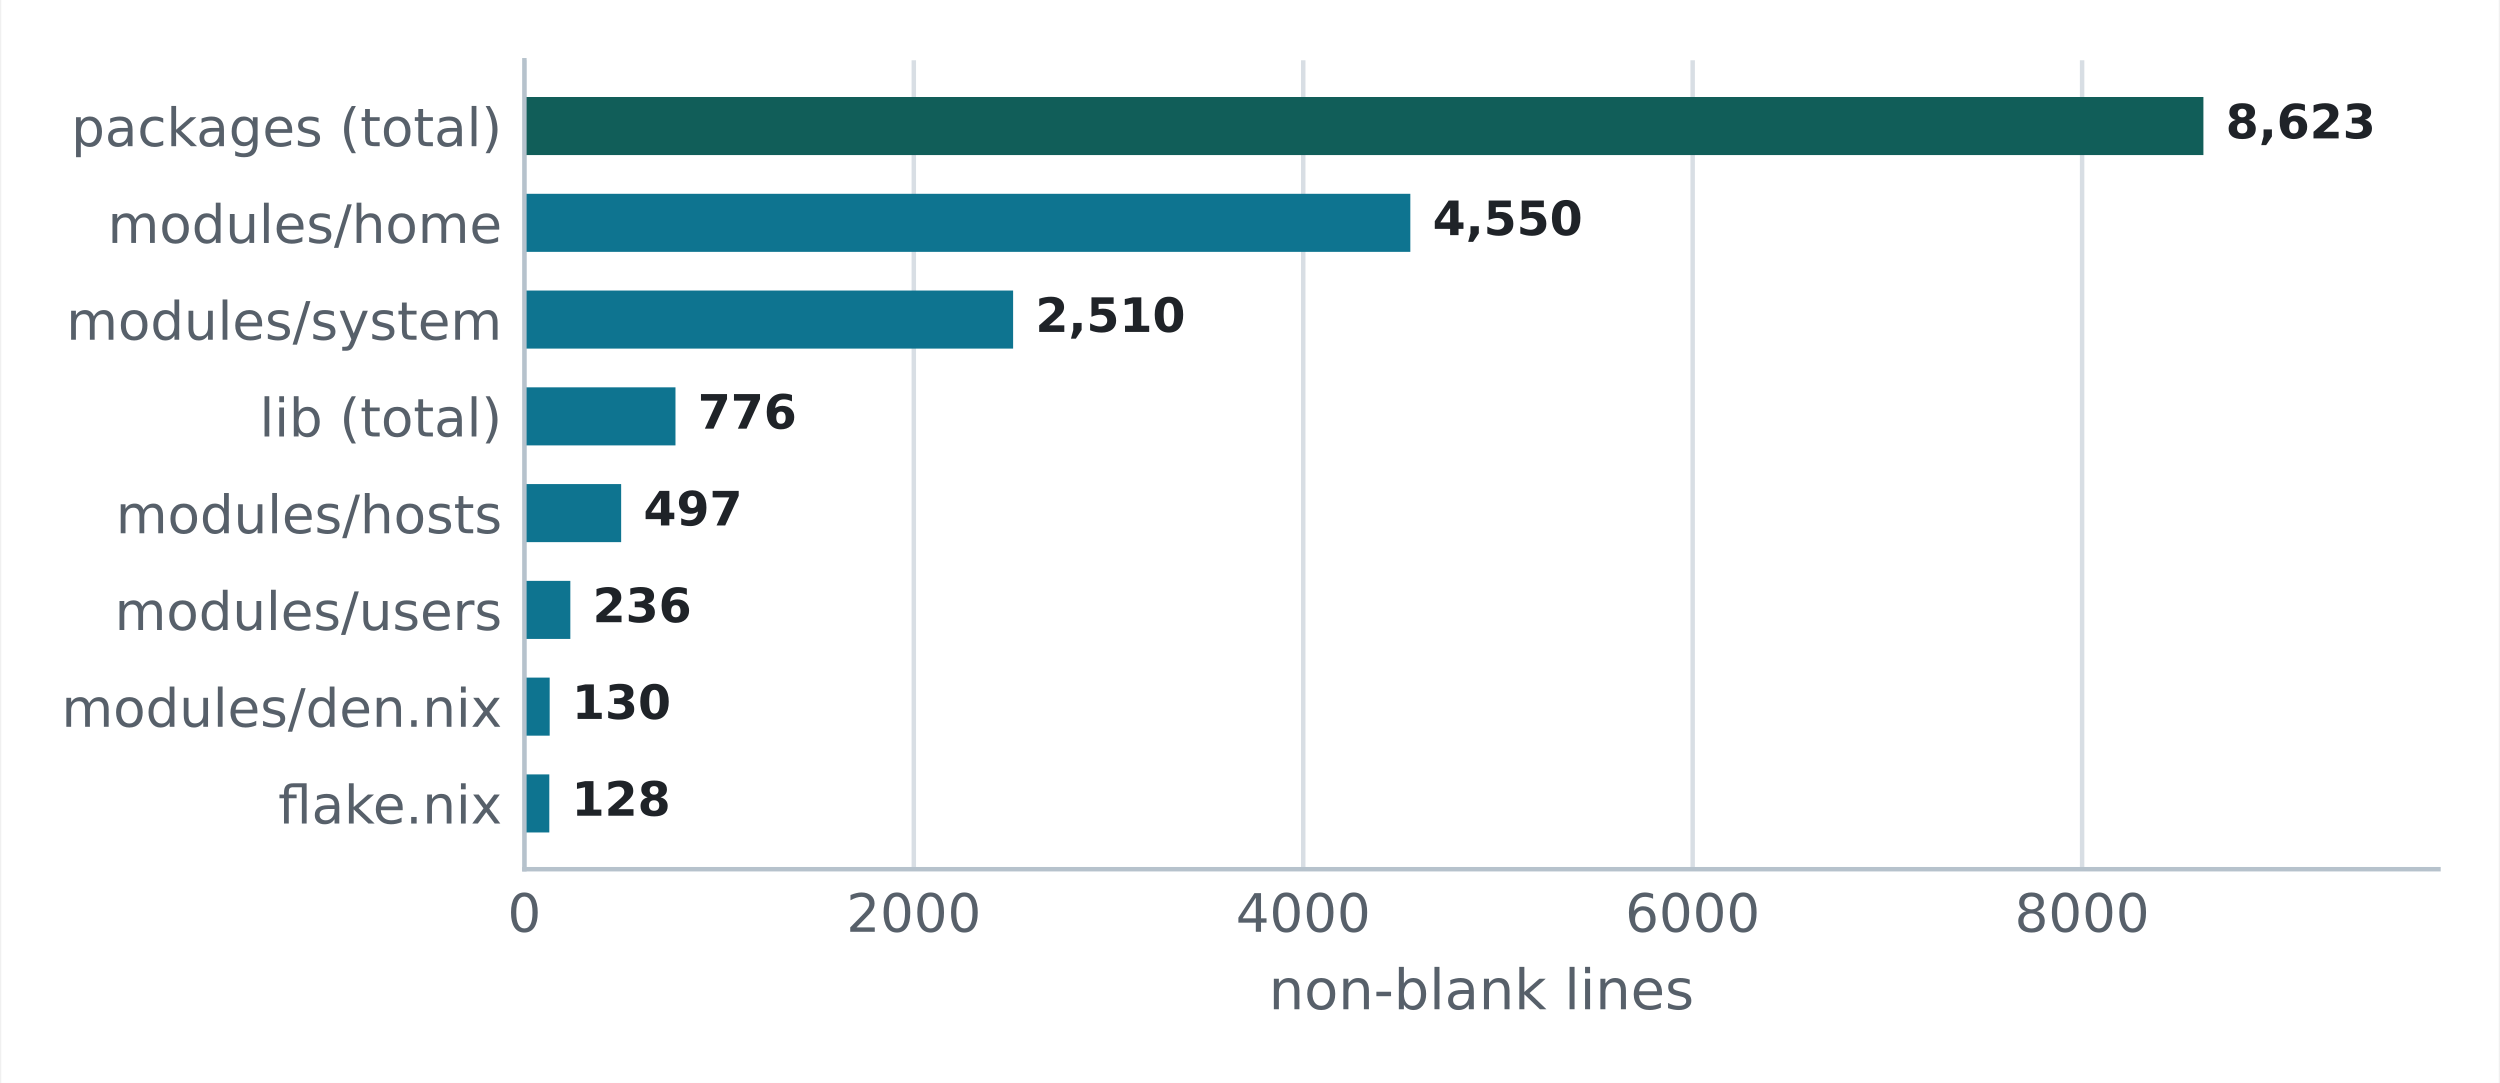
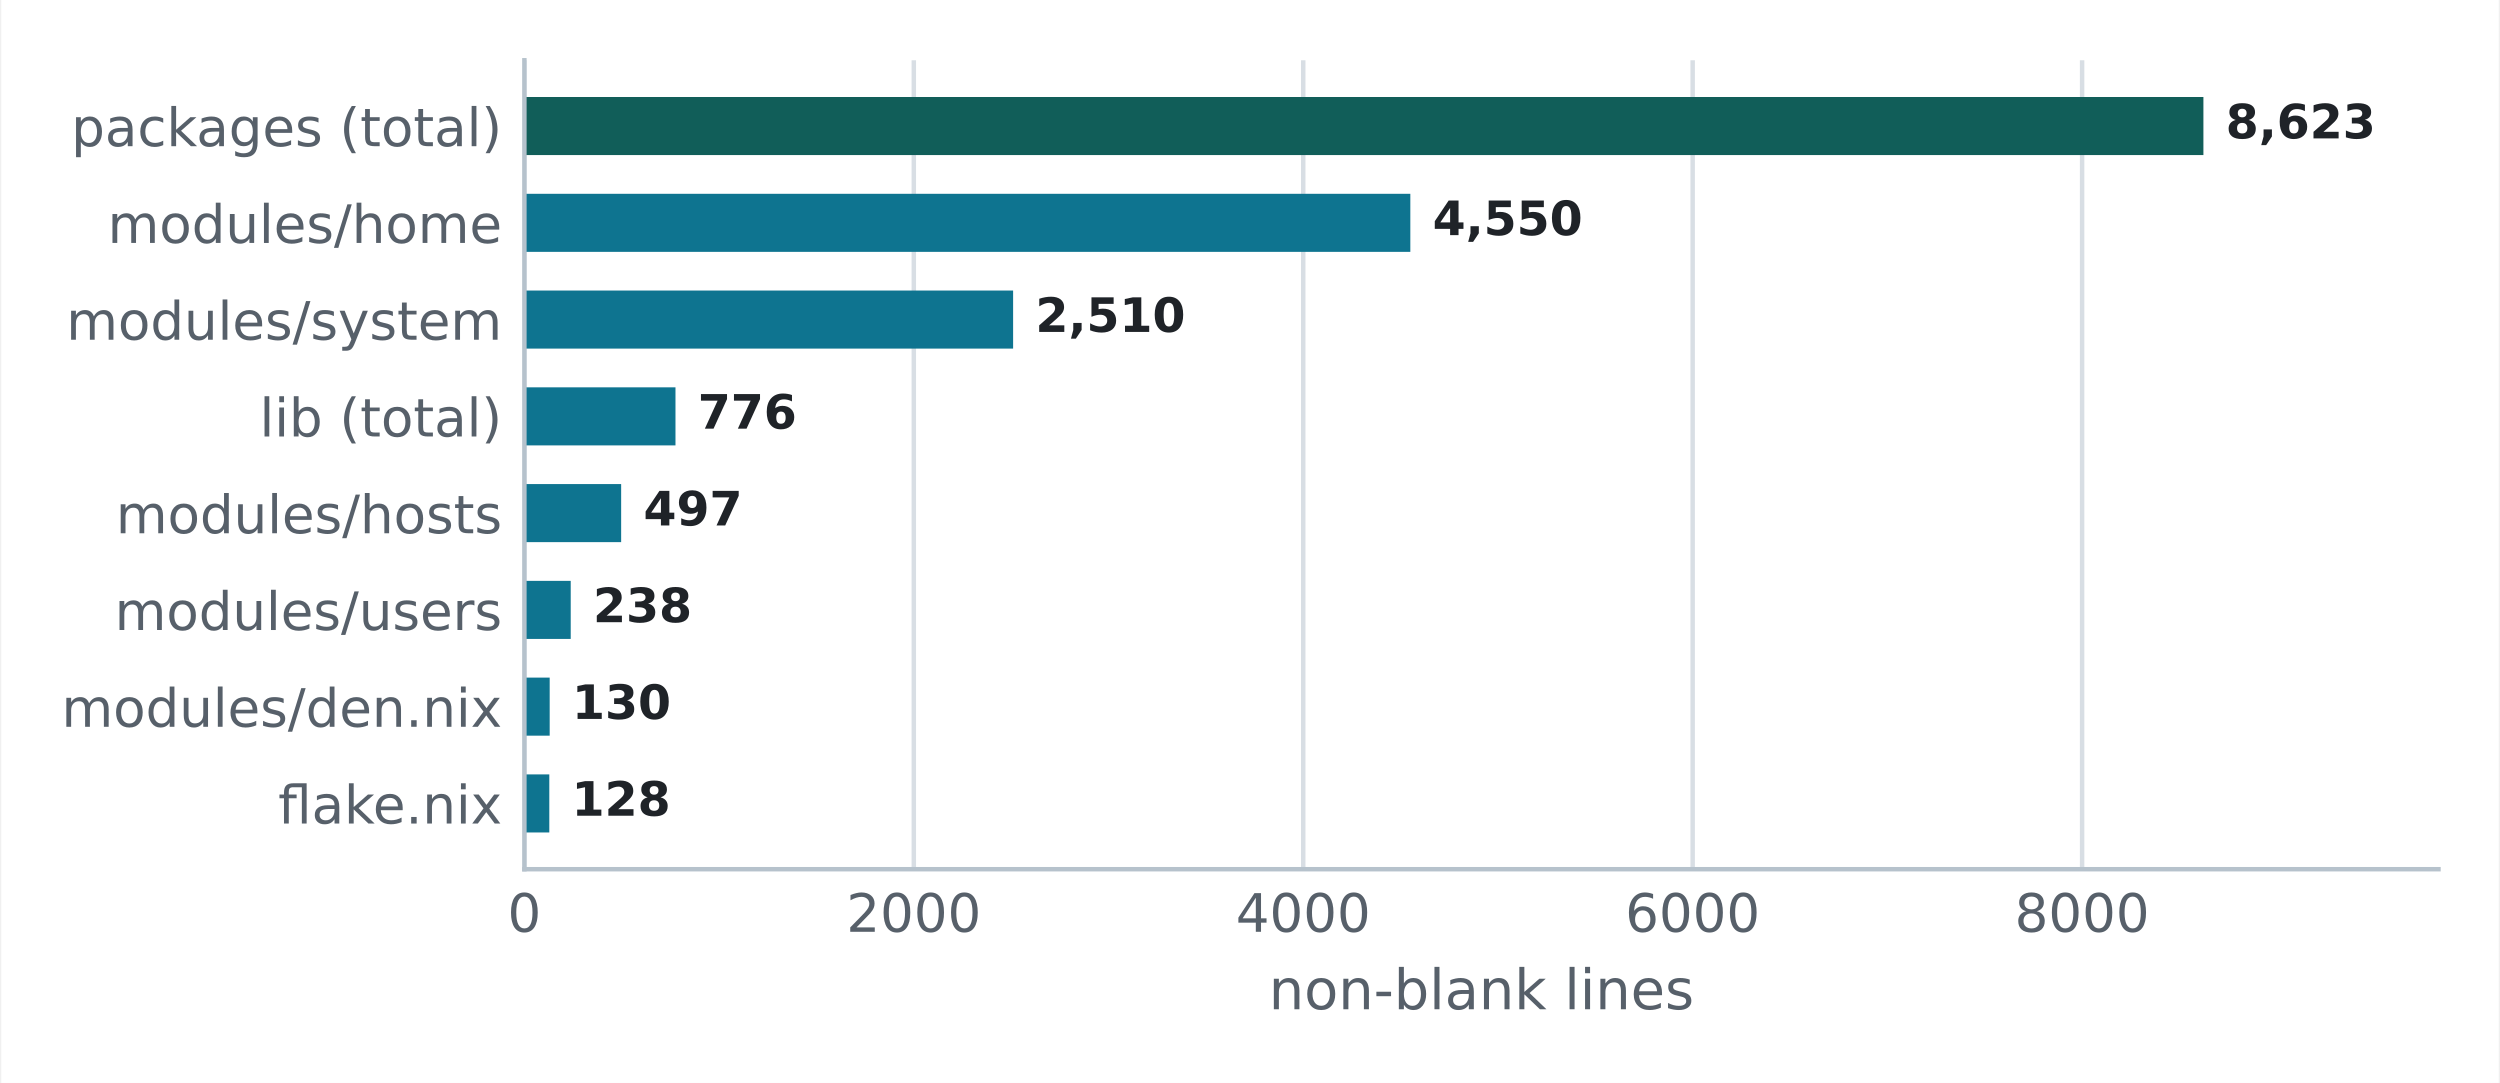
<svg xmlns="http://www.w3.org/2000/svg" xmlns:xlink="http://www.w3.org/1999/xlink" width="995" height="431" viewBox="0 0 447.591 194.078" version="1.1">
  <defs>
    <style type="text/css">*{stroke-linejoin: round; stroke-linecap: butt}</style>
  </defs>
  <g id="figure_1">
    <g id="patch_1">
      <path d="M 0 194.078  L 447.591 194.078  L 447.591 0  L 0 0  z " style="fill: #ffffff" />
    </g>
    <g id="axes_1">
      <g id="patch_2">
        <path d="M 93.751 155.778  L 436.791 155.778  L 436.791 10.8  L 93.751 10.8  z " style="fill: #ffffff" />
      </g>
      <g id="matplotlib.axis_1">
        <g id="xtick_1">
          <g id="line2d_1">
            <path d="M 93.751 155.778  L 93.751 10.8  " clip-path="url(#p4f550c6e6d)" style="fill: none; stroke: #d8dee4; stroke-width: 0.8; stroke-linecap: square" />
          </g>
          <g id="line2d_2" />
          <g id="text_1">
            <g style="fill: #57606a" transform="translate(90.72875 166.9954) scale(0.095 -0.095)">
              <defs>
                <path id="DejaVuSans-13" d="M 2034 4250  Q 1547 4250 1301 3770  Q 1056 3291 1056 2328  Q 1056 1369 1301 889  Q 1547 409 2034 409  Q 2525 409 2770 889  Q 3016 1369 3016 2328  Q 3016 3291 2770 3770  Q 2525 4250 2034 4250  z M 2034 4750  Q 2819 4750 3233 4129  Q 3647 3509 3647 2328  Q 3647 1150 3233 529  Q 2819 -91 2034 -91  Q 1250 -91 836 529  Q 422 1150 422 2328  Q 422 3509 836 4129  Q 1250 4750 2034 4750  z " transform="scale(0.015625)" />
              </defs>
              <use xlink:href="#DejaVuSans-13" />
            </g>
          </g>
        </g>
        <g id="xtick_2">
          <g id="line2d_3">
            <path d="M 163.544 155.778  L 163.544 10.8  " clip-path="url(#p4f550c6e6d)" style="fill: none; stroke: #d8dee4; stroke-width: 0.8; stroke-linecap: square" />
          </g>
          <g id="line2d_4" />
          <g id="text_2">
            <g style="fill: #57606a" transform="translate(151.4551 166.9954) scale(0.095 -0.095)">
              <defs>
                <path id="DejaVuSans-15" d="M 1228 531  L 3431 531  L 3431 0  L 469 0  L 469 531  Q 828 903 1448 1529  Q 2069 2156 2228 2338  Q 2531 2678 2651 2914  Q 2772 3150 2772 3378  Q 2772 3750 2511 3984  Q 2250 4219 1831 4219  Q 1534 4219 1204 4116  Q 875 4013 500 3803  L 500 4441  Q 881 4594 1212 4672  Q 1544 4750 1819 4750  Q 2544 4750 2975 4387  Q 3406 4025 3406 3419  Q 3406 3131 3298 2873  Q 3191 2616 2906 2266  Q 2828 2175 2409 1742  Q 1991 1309 1228 531  z " transform="scale(0.015625)" />
              </defs>
              <use xlink:href="#DejaVuSans-15" />
              <use xlink:href="#DejaVuSans-13" transform="translate(63.625 0)" />
              <use xlink:href="#DejaVuSans-13" transform="translate(127.25 0)" />
              <use xlink:href="#DejaVuSans-13" transform="translate(190.875 0)" />
            </g>
          </g>
        </g>
        <g id="xtick_3">
          <g id="line2d_5">
            <path d="M 233.337 155.778  L 233.337 10.8  " clip-path="url(#p4f550c6e6d)" style="fill: none; stroke: #d8dee4; stroke-width: 0.8; stroke-linecap: square" />
          </g>
          <g id="line2d_6" />
          <g id="text_3">
            <g style="fill: #57606a" transform="translate(221.2481 166.9954) scale(0.095 -0.095)">
              <defs>
                <path id="DejaVuSans-17" d="M 2419 4116  L 825 1625  L 2419 1625  L 2419 4116  z M 2253 4666  L 3047 4666  L 3047 1625  L 3713 1625  L 3713 1100  L 3047 1100  L 3047 0  L 2419 0  L 2419 1100  L 313 1100  L 313 1709  L 2253 4666  z " transform="scale(0.015625)" />
              </defs>
              <use xlink:href="#DejaVuSans-17" />
              <use xlink:href="#DejaVuSans-13" transform="translate(63.625 0)" />
              <use xlink:href="#DejaVuSans-13" transform="translate(127.25 0)" />
              <use xlink:href="#DejaVuSans-13" transform="translate(190.875 0)" />
            </g>
          </g>
        </g>
        <g id="xtick_4">
          <g id="line2d_7">
            <path d="M 303.13 155.778  L 303.13 10.8  " clip-path="url(#p4f550c6e6d)" style="fill: none; stroke: #d8dee4; stroke-width: 0.8; stroke-linecap: square" />
          </g>
          <g id="line2d_8" />
          <g id="text_4">
            <g style="fill: #57606a" transform="translate(291.041 166.9954) scale(0.095 -0.095)">
              <defs>
                <path id="DejaVuSans-19" d="M 2113 2584  Q 1688 2584 1439 2293  Q 1191 2003 1191 1497  Q 1191 994 1439 701  Q 1688 409 2113 409  Q 2538 409 2786 701  Q 3034 994 3034 1497  Q 3034 2003 2786 2293  Q 2538 2584 2113 2584  z M 3366 4563  L 3366 3988  Q 3128 4100 2886 4159  Q 2644 4219 2406 4219  Q 1781 4219 1451 3797  Q 1122 3375 1075 2522  Q 1259 2794 1537 2939  Q 1816 3084 2150 3084  Q 2853 3084 3261 2657  Q 3669 2231 3669 1497  Q 3669 778 3244 343  Q 2819 -91 2113 -91  Q 1303 -91 875 529  Q 447 1150 447 2328  Q 447 3434 972 4092  Q 1497 4750 2381 4750  Q 2619 4750 2861 4703  Q 3103 4656 3366 4563  z " transform="scale(0.015625)" />
              </defs>
              <use xlink:href="#DejaVuSans-19" />
              <use xlink:href="#DejaVuSans-13" transform="translate(63.625 0)" />
              <use xlink:href="#DejaVuSans-13" transform="translate(127.25 0)" />
              <use xlink:href="#DejaVuSans-13" transform="translate(190.875 0)" />
            </g>
          </g>
        </g>
        <g id="xtick_5">
          <g id="line2d_9">
            <path d="M 372.923 155.778  L 372.923 10.8  " clip-path="url(#p4f550c6e6d)" style="fill: none; stroke: #d8dee4; stroke-width: 0.8; stroke-linecap: square" />
          </g>
          <g id="line2d_10" />
          <g id="text_5">
            <g style="fill: #57606a" transform="translate(360.834 166.9954) scale(0.095 -0.095)">
              <defs>
                <path id="DejaVuSans-1b" d="M 2034 2216  Q 1584 2216 1326 1975  Q 1069 1734 1069 1313  Q 1069 891 1326 650  Q 1584 409 2034 409  Q 2484 409 2743 651  Q 3003 894 3003 1313  Q 3003 1734 2745 1975  Q 2488 2216 2034 2216  z M 1403 2484  Q 997 2584 770 2862  Q 544 3141 544 3541  Q 544 4100 942 4425  Q 1341 4750 2034 4750  Q 2731 4750 3128 4425  Q 3525 4100 3525 3541  Q 3525 3141 3298 2862  Q 3072 2584 2669 2484  Q 3125 2378 3379 2068  Q 3634 1759 3634 1313  Q 3634 634 3220 271  Q 2806 -91 2034 -91  Q 1263 -91 848 271  Q 434 634 434 1313  Q 434 1759 690 2068  Q 947 2378 1403 2484  z M 1172 3481  Q 1172 3119 1398 2916  Q 1625 2713 2034 2713  Q 2441 2713 2670 2916  Q 2900 3119 2900 3481  Q 2900 3844 2670 4047  Q 2441 4250 2034 4250  Q 1625 4250 1398 4047  Q 1172 3844 1172 3481  z " transform="scale(0.015625)" />
              </defs>
              <use xlink:href="#DejaVuSans-1b" />
              <use xlink:href="#DejaVuSans-13" transform="translate(63.625 0)" />
              <use xlink:href="#DejaVuSans-13" transform="translate(127.25 0)" />
              <use xlink:href="#DejaVuSans-13" transform="translate(190.875 0)" />
            </g>
          </g>
        </g>
        <g id="text_6">
          <g style="fill: #57606a" transform="translate(227.1616 180.8761) scale(0.1 -0.1)">
            <defs>
              <path id="DejaVuSans-51" d="M 3513 2113  L 3513 0  L 2938 0  L 2938 2094  Q 2938 2591 2744 2837  Q 2550 3084 2163 3084  Q 1697 3084 1428 2787  Q 1159 2491 1159 1978  L 1159 0  L 581 0  L 581 3500  L 1159 3500  L 1159 2956  Q 1366 3272 1645 3428  Q 1925 3584 2291 3584  Q 2894 3584 3203 3211  Q 3513 2838 3513 2113  z " transform="scale(0.015625)" />
              <path id="DejaVuSans-52" d="M 1959 3097  Q 1497 3097 1228 2736  Q 959 2375 959 1747  Q 959 1119 1226 758  Q 1494 397 1959 397  Q 2419 397 2687 759  Q 2956 1122 2956 1747  Q 2956 2369 2687 2733  Q 2419 3097 1959 3097  z M 1959 3584  Q 2709 3584 3137 3096  Q 3566 2609 3566 1747  Q 3566 888 3137 398  Q 2709 -91 1959 -91  Q 1206 -91 779 398  Q 353 888 353 1747  Q 353 2609 779 3096  Q 1206 3584 1959 3584  z " transform="scale(0.015625)" />
              <path id="DejaVuSans-10" d="M 313 2009  L 1997 2009  L 1997 1497  L 313 1497  L 313 2009  z " transform="scale(0.015625)" />
              <path id="DejaVuSans-45" d="M 3116 1747  Q 3116 2381 2855 2742  Q 2594 3103 2138 3103  Q 1681 3103 1420 2742  Q 1159 2381 1159 1747  Q 1159 1113 1420 752  Q 1681 391 2138 391  Q 2594 391 2855 752  Q 3116 1113 3116 1747  z M 1159 2969  Q 1341 3281 1617 3432  Q 1894 3584 2278 3584  Q 2916 3584 3314 3078  Q 3713 2572 3713 1747  Q 3713 922 3314 415  Q 2916 -91 2278 -91  Q 1894 -91 1617 61  Q 1341 213 1159 525  L 1159 0  L 581 0  L 581 4863  L 1159 4863  L 1159 2969  z " transform="scale(0.015625)" />
              <path id="DejaVuSans-4f" d="M 603 4863  L 1178 4863  L 1178 0  L 603 0  L 603 4863  z " transform="scale(0.015625)" />
              <path id="DejaVuSans-44" d="M 2194 1759  Q 1497 1759 1228 1600  Q 959 1441 959 1056  Q 959 750 1161 570  Q 1363 391 1709 391  Q 2188 391 2477 730  Q 2766 1069 2766 1631  L 2766 1759  L 2194 1759  z M 3341 1997  L 3341 0  L 2766 0  L 2766 531  Q 2569 213 2275 61  Q 1981 -91 1556 -91  Q 1019 -91 701 211  Q 384 513 384 1019  Q 384 1609 779 1909  Q 1175 2209 1959 2209  L 2766 2209  L 2766 2266  Q 2766 2663 2505 2880  Q 2244 3097 1772 3097  Q 1472 3097 1187 3025  Q 903 2953 641 2809  L 641 3341  Q 956 3463 1253 3523  Q 1550 3584 1831 3584  Q 2591 3584 2966 3190  Q 3341 2797 3341 1997  z " transform="scale(0.015625)" />
              <path id="DejaVuSans-4e" d="M 581 4863  L 1159 4863  L 1159 1991  L 2875 3500  L 3609 3500  L 1753 1863  L 3688 0  L 2938 0  L 1159 1709  L 1159 0  L 581 0  L 581 4863  z " transform="scale(0.015625)" />
              <path id="DejaVuSans-3" transform="scale(0.015625)" />
              <path id="DejaVuSans-4c" d="M 603 3500  L 1178 3500  L 1178 0  L 603 0  L 603 3500  z M 603 4863  L 1178 4863  L 1178 4134  L 603 4134  L 603 4863  z " transform="scale(0.015625)" />
              <path id="DejaVuSans-48" d="M 3597 1894  L 3597 1613  L 953 1613  Q 991 1019 1311 708  Q 1631 397 2203 397  Q 2534 397 2845 478  Q 3156 559 3463 722  L 3463 178  Q 3153 47 2828 -22  Q 2503 -91 2169 -91  Q 1331 -91 842 396  Q 353 884 353 1716  Q 353 2575 817 3079  Q 1281 3584 2069 3584  Q 2775 3584 3186 3129  Q 3597 2675 3597 1894  z M 3022 2063  Q 3016 2534 2758 2815  Q 2500 3097 2075 3097  Q 1594 3097 1305 2825  Q 1016 2553 972 2059  L 3022 2063  z " transform="scale(0.015625)" />
              <path id="DejaVuSans-56" d="M 2834 3397  L 2834 2853  Q 2591 2978 2328 3040  Q 2066 3103 1784 3103  Q 1356 3103 1142 2972  Q 928 2841 928 2578  Q 928 2378 1081 2264  Q 1234 2150 1697 2047  L 1894 2003  Q 2506 1872 2764 1633  Q 3022 1394 3022 966  Q 3022 478 2636 193  Q 2250 -91 1575 -91  Q 1294 -91 989 -36  Q 684 19 347 128  L 347 722  Q 666 556 975 473  Q 1284 391 1588 391  Q 1994 391 2212 530  Q 2431 669 2431 922  Q 2431 1156 2273 1281  Q 2116 1406 1581 1522  L 1381 1569  Q 847 1681 609 1914  Q 372 2147 372 2553  Q 372 3047 722 3315  Q 1072 3584 1716 3584  Q 2034 3584 2315 3537  Q 2597 3491 2834 3397  z " transform="scale(0.015625)" />
            </defs>
            <use xlink:href="#DejaVuSans-51" />
            <use xlink:href="#DejaVuSans-52" transform="translate(63.375 0)" />
            <use xlink:href="#DejaVuSans-51" transform="translate(124.5625 0)" />
            <use xlink:href="#DejaVuSans-10" transform="translate(187.9375 0)" />
            <use xlink:href="#DejaVuSans-45" transform="translate(224.0156 0)" />
            <use xlink:href="#DejaVuSans-4f" transform="translate(287.5 0)" />
            <use xlink:href="#DejaVuSans-44" transform="translate(315.2812 0)" />
            <use xlink:href="#DejaVuSans-51" transform="translate(376.5625 0)" />
            <use xlink:href="#DejaVuSans-4e" transform="translate(439.9375 0)" />
            <use xlink:href="#DejaVuSans-3" transform="translate(497.8438 0)" />
            <use xlink:href="#DejaVuSans-4f" transform="translate(529.625 0)" />
            <use xlink:href="#DejaVuSans-4c" transform="translate(557.4062 0)" />
            <use xlink:href="#DejaVuSans-51" transform="translate(585.1875 0)" />
            <use xlink:href="#DejaVuSans-48" transform="translate(648.5625 0)" />
            <use xlink:href="#DejaVuSans-56" transform="translate(710.0938 0)" />
          </g>
        </g>
      </g>
      <g id="matplotlib.axis_2">
        <g id="ytick_1">
          <g id="line2d_11" />
          <g id="text_7">
            <g style="fill: #57606a" transform="translate(49.6357 147.5945) scale(0.095 -0.095)">
              <defs>
                <path id="DejaVuSans-13b0" d="M 1831 4863  L 3431 4863  L 3431 0  L 2853 0  L 2853 4384  L 1825 4384  Q 1516 4384 1395 4259  Q 1275 4134 1275 3809  L 1275 3500  L 2222 3500  L 2222 3053  L 1275 3053  L 1275 0  L 697 0  L 697 3053  L 147 3053  L 147 3500  L 697 3500  L 697 3744  Q 697 4328 969 4595  Q 1241 4863 1831 4863  z " transform="scale(0.015625)" />
                <path id="DejaVuSans-11" d="M 684 794  L 1344 794  L 1344 0  L 684 0  L 684 794  z " transform="scale(0.015625)" />
                <path id="DejaVuSans-5b" d="M 3513 3500  L 2247 1797  L 3578 0  L 2900 0  L 1881 1375  L 863 0  L 184 0  L 1544 1831  L 300 3500  L 978 3500  L 1906 2253  L 2834 3500  L 3513 3500  z " transform="scale(0.015625)" />
              </defs>
              <use xlink:href="#DejaVuSans-13b0" />
              <use xlink:href="#DejaVuSans-44" transform="translate(62.98438 0)" />
              <use xlink:href="#DejaVuSans-4e" transform="translate(124.2656 0)" />
              <use xlink:href="#DejaVuSans-48" transform="translate(178.6094 0)" />
              <use xlink:href="#DejaVuSans-11" transform="translate(240.1406 0)" />
              <use xlink:href="#DejaVuSans-51" transform="translate(271.9219 0)" />
              <use xlink:href="#DejaVuSans-4c" transform="translate(335.2969 0)" />
              <use xlink:href="#DejaVuSans-5b" transform="translate(363.0781 0)" />
            </g>
          </g>
        </g>
        <g id="ytick_2">
          <g id="line2d_12" />
          <g id="text_8">
            <g style="fill: #57606a" transform="translate(10.8 130.2526) scale(0.095 -0.095)">
              <defs>
                <path id="DejaVuSans-50" d="M 3328 2828  Q 3544 3216 3844 3400  Q 4144 3584 4550 3584  Q 5097 3584 5394 3201  Q 5691 2819 5691 2113  L 5691 0  L 5113 0  L 5113 2094  Q 5113 2597 4934 2840  Q 4756 3084 4391 3084  Q 3944 3084 3684 2787  Q 3425 2491 3425 1978  L 3425 0  L 2847 0  L 2847 2094  Q 2847 2600 2669 2842  Q 2491 3084 2119 3084  Q 1678 3084 1418 2786  Q 1159 2488 1159 1978  L 1159 0  L 581 0  L 581 3500  L 1159 3500  L 1159 2956  Q 1356 3278 1631 3431  Q 1906 3584 2284 3584  Q 2666 3584 2933 3390  Q 3200 3197 3328 2828  z " transform="scale(0.015625)" />
                <path id="DejaVuSans-47" d="M 2906 2969  L 2906 4863  L 3481 4863  L 3481 0  L 2906 0  L 2906 525  Q 2725 213 2448 61  Q 2172 -91 1784 -91  Q 1150 -91 751 415  Q 353 922 353 1747  Q 353 2572 751 3078  Q 1150 3584 1784 3584  Q 2172 3584 2448 3432  Q 2725 3281 2906 2969  z M 947 1747  Q 947 1113 1208 752  Q 1469 391 1925 391  Q 2381 391 2643 752  Q 2906 1113 2906 1747  Q 2906 2381 2643 2742  Q 2381 3103 1925 3103  Q 1469 3103 1208 2742  Q 947 2381 947 1747  z " transform="scale(0.015625)" />
                <path id="DejaVuSans-58" d="M 544 1381  L 544 3500  L 1119 3500  L 1119 1403  Q 1119 906 1312 657  Q 1506 409 1894 409  Q 2359 409 2629 706  Q 2900 1003 2900 1516  L 2900 3500  L 3475 3500  L 3475 0  L 2900 0  L 2900 538  Q 2691 219 2414 64  Q 2138 -91 1772 -91  Q 1169 -91 856 284  Q 544 659 544 1381  z M 1991 3584  L 1991 3584  z " transform="scale(0.015625)" />
                <path id="DejaVuSans-12" d="M 1625 4666  L 2156 4666  L 531 -594  L 0 -594  L 1625 4666  z " transform="scale(0.015625)" />
              </defs>
              <use xlink:href="#DejaVuSans-50" />
              <use xlink:href="#DejaVuSans-52" transform="translate(97.40625 0)" />
              <use xlink:href="#DejaVuSans-47" transform="translate(158.5938 0)" />
              <use xlink:href="#DejaVuSans-58" transform="translate(222.0781 0)" />
              <use xlink:href="#DejaVuSans-4f" transform="translate(285.4531 0)" />
              <use xlink:href="#DejaVuSans-48" transform="translate(313.2344 0)" />
              <use xlink:href="#DejaVuSans-56" transform="translate(374.7656 0)" />
              <use xlink:href="#DejaVuSans-12" transform="translate(426.8594 0)" />
              <use xlink:href="#DejaVuSans-47" transform="translate(460.5469 0)" />
              <use xlink:href="#DejaVuSans-48" transform="translate(524.0312 0)" />
              <use xlink:href="#DejaVuSans-51" transform="translate(585.5625 0)" />
              <use xlink:href="#DejaVuSans-11" transform="translate(648.9375 0)" />
              <use xlink:href="#DejaVuSans-51" transform="translate(680.7188 0)" />
              <use xlink:href="#DejaVuSans-4c" transform="translate(744.0938 0)" />
              <use xlink:href="#DejaVuSans-5b" transform="translate(771.875 0)" />
            </g>
          </g>
        </g>
        <g id="ytick_3">
          <g id="line2d_13" />
          <g id="text_9">
            <g style="fill: #57606a" transform="translate(20.32969 112.9108) scale(0.095 -0.095)">
              <defs>
                <path id="DejaVuSans-55" d="M 2631 2963  Q 2534 3019 2420 3045  Q 2306 3072 2169 3072  Q 1681 3072 1420 2755  Q 1159 2438 1159 1844  L 1159 0  L 581 0  L 581 3500  L 1159 3500  L 1159 2956  Q 1341 3275 1631 3429  Q 1922 3584 2338 3584  Q 2397 3584 2469 3576  Q 2541 3569 2628 3553  L 2631 2963  z " transform="scale(0.015625)" />
              </defs>
              <use xlink:href="#DejaVuSans-50" />
              <use xlink:href="#DejaVuSans-52" transform="translate(97.40625 0)" />
              <use xlink:href="#DejaVuSans-47" transform="translate(158.5938 0)" />
              <use xlink:href="#DejaVuSans-58" transform="translate(222.0781 0)" />
              <use xlink:href="#DejaVuSans-4f" transform="translate(285.4531 0)" />
              <use xlink:href="#DejaVuSans-48" transform="translate(313.2344 0)" />
              <use xlink:href="#DejaVuSans-56" transform="translate(374.7656 0)" />
              <use xlink:href="#DejaVuSans-12" transform="translate(426.8594 0)" />
              <use xlink:href="#DejaVuSans-58" transform="translate(460.5469 0)" />
              <use xlink:href="#DejaVuSans-56" transform="translate(523.9219 0)" />
              <use xlink:href="#DejaVuSans-48" transform="translate(576.0156 0)" />
              <use xlink:href="#DejaVuSans-55" transform="translate(637.5469 0)" />
              <use xlink:href="#DejaVuSans-56" transform="translate(678.6562 0)" />
            </g>
          </g>
        </g>
        <g id="ytick_4">
          <g id="line2d_14" />
          <g id="text_10">
            <g style="fill: #57606a" transform="translate(20.54344 95.569) scale(0.095 -0.095)">
              <defs>
                <path id="DejaVuSans-4b" d="M 3513 2113  L 3513 0  L 2938 0  L 2938 2094  Q 2938 2591 2744 2837  Q 2550 3084 2163 3084  Q 1697 3084 1428 2787  Q 1159 2491 1159 1978  L 1159 0  L 581 0  L 581 4863  L 1159 4863  L 1159 2956  Q 1366 3272 1645 3428  Q 1925 3584 2291 3584  Q 2894 3584 3203 3211  Q 3513 2838 3513 2113  z " transform="scale(0.015625)" />
                <path id="DejaVuSans-57" d="M 1172 4494  L 1172 3500  L 2356 3500  L 2356 3053  L 1172 3053  L 1172 1153  Q 1172 725 1289 603  Q 1406 481 1766 481  L 2356 481  L 2356 0  L 1766 0  Q 1100 0 847 248  Q 594 497 594 1153  L 594 3053  L 172 3053  L 172 3500  L 594 3500  L 594 4494  L 1172 4494  z " transform="scale(0.015625)" />
              </defs>
              <use xlink:href="#DejaVuSans-50" />
              <use xlink:href="#DejaVuSans-52" transform="translate(97.40625 0)" />
              <use xlink:href="#DejaVuSans-47" transform="translate(158.5938 0)" />
              <use xlink:href="#DejaVuSans-58" transform="translate(222.0781 0)" />
              <use xlink:href="#DejaVuSans-4f" transform="translate(285.4531 0)" />
              <use xlink:href="#DejaVuSans-48" transform="translate(313.2344 0)" />
              <use xlink:href="#DejaVuSans-56" transform="translate(374.7656 0)" />
              <use xlink:href="#DejaVuSans-12" transform="translate(426.8594 0)" />
              <use xlink:href="#DejaVuSans-4b" transform="translate(460.5469 0)" />
              <use xlink:href="#DejaVuSans-52" transform="translate(523.9219 0)" />
              <use xlink:href="#DejaVuSans-56" transform="translate(585.1094 0)" />
              <use xlink:href="#DejaVuSans-57" transform="translate(637.2031 0)" />
              <use xlink:href="#DejaVuSans-56" transform="translate(676.4062 0)" />
            </g>
          </g>
        </g>
        <g id="ytick_5">
          <g id="line2d_15" />
          <g id="text_11">
            <g style="fill: #57606a" transform="translate(46.28695 78.22717) scale(0.095 -0.095)">
              <defs>
                <path id="DejaVuSans-b" d="M 1984 4856  Q 1566 4138 1362 3434  Q 1159 2731 1159 2009  Q 1159 1288 1364 580  Q 1569 -128 1984 -844  L 1484 -844  Q 1016 -109 783 600  Q 550 1309 550 2009  Q 550 2706 781 3412  Q 1013 4119 1484 4856  L 1984 4856  z " transform="scale(0.015625)" />
                <path id="DejaVuSans-c" d="M 513 4856  L 1013 4856  Q 1481 4119 1714 3412  Q 1947 2706 1947 2009  Q 1947 1309 1714 600  Q 1481 -109 1013 -844  L 513 -844  Q 928 -128 1133 580  Q 1338 1288 1338 2009  Q 1338 2731 1133 3434  Q 928 4138 513 4856  z " transform="scale(0.015625)" />
              </defs>
              <use xlink:href="#DejaVuSans-4f" />
              <use xlink:href="#DejaVuSans-4c" transform="translate(27.78125 0)" />
              <use xlink:href="#DejaVuSans-45" transform="translate(55.5625 0)" />
              <use xlink:href="#DejaVuSans-3" transform="translate(119.0469 0)" />
              <use xlink:href="#DejaVuSans-b" transform="translate(150.8281 0)" />
              <use xlink:href="#DejaVuSans-57" transform="translate(189.8438 0)" />
              <use xlink:href="#DejaVuSans-52" transform="translate(229.0469 0)" />
              <use xlink:href="#DejaVuSans-57" transform="translate(290.2344 0)" />
              <use xlink:href="#DejaVuSans-44" transform="translate(329.4375 0)" />
              <use xlink:href="#DejaVuSans-4f" transform="translate(390.7188 0)" />
              <use xlink:href="#DejaVuSans-c" transform="translate(418.5 0)" />
            </g>
          </g>
        </g>
        <g id="ytick_6">
          <g id="line2d_16" />
          <g id="text_12">
            <g style="fill: #57606a" transform="translate(11.655 60.88535) scale(0.095 -0.095)">
              <defs>
                <path id="DejaVuSans-5c" d="M 2059 -325  Q 1816 -950 1584 -1140  Q 1353 -1331 966 -1331  L 506 -1331  L 506 -850  L 844 -850  Q 1081 -850 1212 -737  Q 1344 -625 1503 -206  L 1606 56  L 191 3500  L 800 3500  L 1894 763  L 2988 3500  L 3597 3500  L 2059 -325  z " transform="scale(0.015625)" />
              </defs>
              <use xlink:href="#DejaVuSans-50" />
              <use xlink:href="#DejaVuSans-52" transform="translate(97.40625 0)" />
              <use xlink:href="#DejaVuSans-47" transform="translate(158.5938 0)" />
              <use xlink:href="#DejaVuSans-58" transform="translate(222.0781 0)" />
              <use xlink:href="#DejaVuSans-4f" transform="translate(285.4531 0)" />
              <use xlink:href="#DejaVuSans-48" transform="translate(313.2344 0)" />
              <use xlink:href="#DejaVuSans-56" transform="translate(374.7656 0)" />
              <use xlink:href="#DejaVuSans-12" transform="translate(426.8594 0)" />
              <use xlink:href="#DejaVuSans-56" transform="translate(460.5469 0)" />
              <use xlink:href="#DejaVuSans-5c" transform="translate(512.6406 0)" />
              <use xlink:href="#DejaVuSans-56" transform="translate(571.8281 0)" />
              <use xlink:href="#DejaVuSans-57" transform="translate(623.9219 0)" />
              <use xlink:href="#DejaVuSans-48" transform="translate(663.125 0)" />
              <use xlink:href="#DejaVuSans-50" transform="translate(724.6562 0)" />
            </g>
          </g>
        </g>
        <g id="ytick_7">
          <g id="line2d_17" />
          <g id="text_13">
            <g style="fill: #57606a" transform="translate(19.06648 43.54352) scale(0.095 -0.095)">
              <use xlink:href="#DejaVuSans-50" />
              <use xlink:href="#DejaVuSans-52" transform="translate(97.40625 0)" />
              <use xlink:href="#DejaVuSans-47" transform="translate(158.5938 0)" />
              <use xlink:href="#DejaVuSans-58" transform="translate(222.0781 0)" />
              <use xlink:href="#DejaVuSans-4f" transform="translate(285.4531 0)" />
              <use xlink:href="#DejaVuSans-48" transform="translate(313.2344 0)" />
              <use xlink:href="#DejaVuSans-56" transform="translate(374.7656 0)" />
              <use xlink:href="#DejaVuSans-12" transform="translate(426.8594 0)" />
              <use xlink:href="#DejaVuSans-4b" transform="translate(460.5469 0)" />
              <use xlink:href="#DejaVuSans-52" transform="translate(523.9219 0)" />
              <use xlink:href="#DejaVuSans-50" transform="translate(585.1094 0)" />
              <use xlink:href="#DejaVuSans-48" transform="translate(682.5156 0)" />
            </g>
          </g>
        </g>
        <g id="ytick_8">
          <g id="line2d_18" />
          <g id="text_14">
            <g style="fill: #57606a" transform="translate(12.5382 26.2017) scale(0.095 -0.095)">
              <defs>
                <path id="DejaVuSans-53" d="M 1159 525  L 1159 -1331  L 581 -1331  L 581 3500  L 1159 3500  L 1159 2969  Q 1341 3281 1617 3432  Q 1894 3584 2278 3584  Q 2916 3584 3314 3078  Q 3713 2572 3713 1747  Q 3713 922 3314 415  Q 2916 -91 2278 -91  Q 1894 -91 1617 61  Q 1341 213 1159 525  z M 3116 1747  Q 3116 2381 2855 2742  Q 2594 3103 2138 3103  Q 1681 3103 1420 2742  Q 1159 2381 1159 1747  Q 1159 1113 1420 752  Q 1681 391 2138 391  Q 2594 391 2855 752  Q 3116 1113 3116 1747  z " transform="scale(0.015625)" />
                <path id="DejaVuSans-46" d="M 3122 3366  L 3122 2828  Q 2878 2963 2633 3030  Q 2388 3097 2138 3097  Q 1578 3097 1268 2742  Q 959 2388 959 1747  Q 959 1106 1268 751  Q 1578 397 2138 397  Q 2388 397 2633 464  Q 2878 531 3122 666  L 3122 134  Q 2881 22 2623 -34  Q 2366 -91 2075 -91  Q 1284 -91 818 406  Q 353 903 353 1747  Q 353 2603 823 3093  Q 1294 3584 2113 3584  Q 2378 3584 2631 3529  Q 2884 3475 3122 3366  z " transform="scale(0.015625)" />
                <path id="DejaVuSans-4a" d="M 2906 1791  Q 2906 2416 2648 2759  Q 2391 3103 1925 3103  Q 1463 3103 1205 2759  Q 947 2416 947 1791  Q 947 1169 1205 825  Q 1463 481 1925 481  Q 2391 481 2648 825  Q 2906 1169 2906 1791  z M 3481 434  Q 3481 -459 3084 -895  Q 2688 -1331 1869 -1331  Q 1566 -1331 1297 -1286  Q 1028 -1241 775 -1147  L 775 -588  Q 1028 -725 1275 -790  Q 1522 -856 1778 -856  Q 2344 -856 2625 -561  Q 2906 -266 2906 331  L 2906 616  Q 2728 306 2450 153  Q 2172 0 1784 0  Q 1141 0 747 490  Q 353 981 353 1791  Q 353 2603 747 3093  Q 1141 3584 1784 3584  Q 2172 3584 2450 3431  Q 2728 3278 2906 2969  L 2906 3500  L 3481 3500  L 3481 434  z " transform="scale(0.015625)" />
              </defs>
              <use xlink:href="#DejaVuSans-53" />
              <use xlink:href="#DejaVuSans-44" transform="translate(63.48438 0)" />
              <use xlink:href="#DejaVuSans-46" transform="translate(124.7656 0)" />
              <use xlink:href="#DejaVuSans-4e" transform="translate(179.75 0)" />
              <use xlink:href="#DejaVuSans-44" transform="translate(235.9062 0)" />
              <use xlink:href="#DejaVuSans-4a" transform="translate(297.1875 0)" />
              <use xlink:href="#DejaVuSans-48" transform="translate(360.6719 0)" />
              <use xlink:href="#DejaVuSans-56" transform="translate(422.2031 0)" />
              <use xlink:href="#DejaVuSans-3" transform="translate(474.2969 0)" />
              <use xlink:href="#DejaVuSans-b" transform="translate(506.0781 0)" />
              <use xlink:href="#DejaVuSans-57" transform="translate(545.0938 0)" />
              <use xlink:href="#DejaVuSans-52" transform="translate(584.2969 0)" />
              <use xlink:href="#DejaVuSans-57" transform="translate(645.4844 0)" />
              <use xlink:href="#DejaVuSans-44" transform="translate(684.6875 0)" />
              <use xlink:href="#DejaVuSans-4f" transform="translate(745.9688 0)" />
              <use xlink:href="#DejaVuSans-c" transform="translate(773.75 0)" />
            </g>
          </g>
        </g>
      </g>
      <g id="patch_3">
        <path d="M 93.751 149.188  L 98.218 149.188  L 98.218 138.783  L 93.751 138.783  z " clip-path="url(#p4f550c6e6d)" style="fill: #0e7490" />
      </g>
      <g id="patch_4">
        <path d="M 93.751 131.846  L 98.287 131.846  L 98.287 121.441  L 93.751 121.441  z " clip-path="url(#p4f550c6e6d)" style="fill: #0e7490" />
      </g>
      <g id="patch_5">
-         <path d="M 93.751 114.504  L 101.987 114.504  L 101.987 104.099  L 93.751 104.099  z " clip-path="url(#p4f550c6e6d)" style="fill: #0e7490" />
+         <path d="M 93.751 114.504  L 102.056 114.504  L 102.056 104.099  L 93.751 104.099  z " clip-path="url(#p4f550c6e6d)" style="fill: #0e7490" />
      </g>
      <g id="patch_6">
        <path d="M 93.751 97.162  L 111.094 97.162  L 111.094 86.757  L 93.751 86.757  z " clip-path="url(#p4f550c6e6d)" style="fill: #0e7490" />
      </g>
      <g id="patch_7">
        <path d="M 93.751 79.82  L 120.831 79.82  L 120.831 69.415  L 93.751 69.415  z " clip-path="url(#p4f550c6e6d)" style="fill: #0e7490" />
      </g>
      <g id="patch_8">
        <path d="M 93.751 62.479  L 181.341 62.479  L 181.341 52.074  L 93.751 52.074  z " clip-path="url(#p4f550c6e6d)" style="fill: #0e7490" />
      </g>
      <g id="patch_9">
        <path d="M 93.751 45.137  L 252.53 45.137  L 252.53 34.732  L 93.751 34.732  z " clip-path="url(#p4f550c6e6d)" style="fill: #0e7490" />
      </g>
      <g id="patch_10">
        <path d="M 93.751 27.795  L 394.663 27.795  L 394.663 17.39  L 93.751 17.39  z " clip-path="url(#p4f550c6e6d)" style="fill: #115e59" />
      </g>
      <g id="patch_11">
        <path d="M 93.751 155.778  L 93.751 10.8  " style="fill: none; stroke: #b6c2cc; stroke-width: 0.8; stroke-linejoin: miter; stroke-linecap: square" />
      </g>
      <g id="patch_12">
        <path d="M 93.751 155.778  L 436.791 155.778  " style="fill: none; stroke: #b6c2cc; stroke-width: 0.8; stroke-linejoin: miter; stroke-linecap: square" />
      </g>
      <g id="text_15">
        <g style="fill: #1f2328" transform="translate(102.2177 146.1932) scale(0.085 -0.085)">
          <defs>
            <path id="DejaVuSans-Bold-14" d="M 750 831  L 1813 831  L 1813 3847  L 722 3622  L 722 4441  L 1806 4666  L 2950 4666  L 2950 831  L 4013 831  L 4013 0  L 750 0  L 750 831  z " transform="scale(0.015625)" />
            <path id="DejaVuSans-Bold-15" d="M 1844 884  L 3897 884  L 3897 0  L 506 0  L 506 884  L 2209 2388  Q 2438 2594 2547 2791  Q 2656 2988 2656 3200  Q 2656 3528 2436 3728  Q 2216 3928 1850 3928  Q 1569 3928 1234 3808  Q 900 3688 519 3450  L 519 4475  Q 925 4609 1322 4679  Q 1719 4750 2100 4750  Q 2938 4750 3402 4381  Q 3866 4013 3866 3353  Q 3866 2972 3669 2642  Q 3472 2313 2841 1759  L 1844 884  z " transform="scale(0.015625)" />
            <path id="DejaVuSans-Bold-1b" d="M 2228 2088  Q 1891 2088 1709 1903  Q 1528 1719 1528 1375  Q 1528 1031 1709 848  Q 1891 666 2228 666  Q 2563 666 2741 848  Q 2919 1031 2919 1375  Q 2919 1722 2741 1905  Q 2563 2088 2228 2088  z M 1350 2484  Q 925 2613 709 2878  Q 494 3144 494 3541  Q 494 4131 934 4440  Q 1375 4750 2228 4750  Q 3075 4750 3515 4442  Q 3956 4134 3956 3541  Q 3956 3144 3739 2878  Q 3522 2613 3097 2484  Q 3572 2353 3814 2058  Q 4056 1763 4056 1313  Q 4056 619 3595 264  Q 3134 -91 2228 -91  Q 1319 -91 855 264  Q 391 619 391 1313  Q 391 1763 633 2058  Q 875 2353 1350 2484  z M 1631 3419  Q 1631 3141 1786 2991  Q 1941 2841 2228 2841  Q 2509 2841 2662 2991  Q 2816 3141 2816 3419  Q 2816 3697 2662 3845  Q 2509 3994 2228 3994  Q 1941 3994 1786 3844  Q 1631 3694 1631 3419  z " transform="scale(0.015625)" />
          </defs>
          <use xlink:href="#DejaVuSans-Bold-14" />
          <use xlink:href="#DejaVuSans-Bold-15" transform="translate(69.57812 0)" />
          <use xlink:href="#DejaVuSans-Bold-1b" transform="translate(139.1562 0)" />
        </g>
      </g>
      <g id="text_16">
        <g style="fill: #1f2328" transform="translate(102.2875 128.8514) scale(0.085 -0.085)">
          <defs>
            <path id="DejaVuSans-Bold-16" d="M 2981 2516  Q 3453 2394 3698 2092  Q 3944 1791 3944 1325  Q 3944 631 3412 270  Q 2881 -91 1863 -91  Q 1503 -91 1142 -33  Q 781 25 428 141  L 428 1069  Q 766 900 1098 814  Q 1431 728 1753 728  Q 2231 728 2486 893  Q 2741 1059 2741 1369  Q 2741 1688 2480 1852  Q 2219 2016 1709 2016  L 1228 2016  L 1228 2791  L 1734 2791  Q 2188 2791 2409 2933  Q 2631 3075 2631 3366  Q 2631 3634 2415 3781  Q 2200 3928 1806 3928  Q 1516 3928 1219 3862  Q 922 3797 628 3669  L 628 4550  Q 984 4650 1334 4700  Q 1684 4750 2022 4750  Q 2931 4750 3382 4451  Q 3834 4153 3834 3553  Q 3834 3144 3618 2883  Q 3403 2622 2981 2516  z " transform="scale(0.015625)" />
            <path id="DejaVuSans-Bold-13" d="M 2944 2338  Q 2944 3213 2780 3570  Q 2616 3928 2228 3928  Q 1841 3928 1675 3570  Q 1509 3213 1509 2338  Q 1509 1453 1675 1090  Q 1841 728 2228 728  Q 2613 728 2778 1090  Q 2944 1453 2944 2338  z M 4147 2328  Q 4147 1169 3647 539  Q 3147 -91 2228 -91  Q 1306 -91 806 539  Q 306 1169 306 2328  Q 306 3491 806 4120  Q 1306 4750 2228 4750  Q 3147 4750 3647 4120  Q 4147 3491 4147 2328  z " transform="scale(0.015625)" />
          </defs>
          <use xlink:href="#DejaVuSans-Bold-14" />
          <use xlink:href="#DejaVuSans-Bold-16" transform="translate(69.57812 0)" />
          <use xlink:href="#DejaVuSans-Bold-13" transform="translate(139.1562 0)" />
        </g>
      </g>
      <g id="text_17">
-         <g style="fill: #1f2328" transform="translate(105.9865 111.5096) scale(0.085 -0.085)">
-           <defs>
-             <path id="DejaVuSans-Bold-19" d="M 2316 2303  Q 2000 2303 1842 2098  Q 1684 1894 1684 1484  Q 1684 1075 1842 870  Q 2000 666 2316 666  Q 2634 666 2792 870  Q 2950 1075 2950 1484  Q 2950 1894 2792 2098  Q 2634 2303 2316 2303  z M 3803 4544  L 3803 3681  Q 3506 3822 3243 3889  Q 2981 3956 2731 3956  Q 2194 3956 1894 3657  Q 1594 3359 1544 2772  Q 1750 2925 1990 3001  Q 2231 3078 2516 3078  Q 3231 3078 3670 2659  Q 4109 2241 4109 1563  Q 4109 813 3618 361  Q 3128 -91 2303 -91  Q 1394 -91 895 523  Q 397 1138 397 2266  Q 397 3422 980 4083  Q 1563 4744 2578 4744  Q 2900 4744 3203 4694  Q 3506 4644 3803 4544  z " transform="scale(0.015625)" />
-           </defs>
+         <g style="fill: #1f2328" transform="translate(106.0563 111.5096) scale(0.085 -0.085)">
          <use xlink:href="#DejaVuSans-Bold-15" />
          <use xlink:href="#DejaVuSans-Bold-16" transform="translate(69.57812 0)" />
-           <use xlink:href="#DejaVuSans-Bold-19" transform="translate(139.1562 0)" />
+           <use xlink:href="#DejaVuSans-Bold-1b" transform="translate(139.1562 0)" />
        </g>
      </g>
      <g id="text_18">
        <g style="fill: #1f2328" transform="translate(115.0945 94.16775) scale(0.085 -0.085)">
          <defs>
            <path id="DejaVuSans-Bold-17" d="M 2356 3675  L 1038 1722  L 2356 1722  L 2356 3675  z M 2156 4666  L 3494 4666  L 3494 1722  L 4159 1722  L 4159 850  L 3494 850  L 3494 0  L 2356 0  L 2356 850  L 288 850  L 288 1881  L 2156 4666  z " transform="scale(0.015625)" />
            <path id="DejaVuSans-Bold-1c" d="M 641 103  L 641 966  Q 928 831 1190 764  Q 1453 697 1709 697  Q 2247 697 2547 995  Q 2847 1294 2900 1881  Q 2688 1725 2447 1647  Q 2206 1569 1925 1569  Q 1209 1569 770 1986  Q 331 2403 331 3084  Q 331 3838 820 4291  Q 1309 4744 2131 4744  Q 3044 4744 3544 4128  Q 4044 3513 4044 2388  Q 4044 1231 3459 570  Q 2875 -91 1856 -91  Q 1528 -91 1228 -42  Q 928 6 641 103  z M 2125 2350  Q 2441 2350 2600 2554  Q 2759 2759 2759 3169  Q 2759 3575 2600 3781  Q 2441 3988 2125 3988  Q 1809 3988 1650 3781  Q 1491 3575 1491 3169  Q 1491 2759 1650 2554  Q 1809 2350 2125 2350  z " transform="scale(0.015625)" />
            <path id="DejaVuSans-Bold-1a" d="M 428 4666  L 3944 4666  L 3944 3988  L 2125 0  L 953 0  L 2675 3781  L 428 3781  L 428 4666  z " transform="scale(0.015625)" />
          </defs>
          <use xlink:href="#DejaVuSans-Bold-17" />
          <use xlink:href="#DejaVuSans-Bold-1c" transform="translate(69.57812 0)" />
          <use xlink:href="#DejaVuSans-Bold-1a" transform="translate(139.1562 0)" />
        </g>
      </g>
      <g id="text_19">
        <g style="fill: #1f2328" transform="translate(124.8306 76.82592) scale(0.085 -0.085)">
+           <defs>
+             <path id="DejaVuSans-Bold-19" d="M 2316 2303  Q 2000 2303 1842 2098  Q 1684 1894 1684 1484  Q 1684 1075 1842 870  Q 2000 666 2316 666  Q 2634 666 2792 870  Q 2950 1075 2950 1484  Q 2950 1894 2792 2098  Q 2634 2303 2316 2303  z M 3803 4544  L 3803 3681  Q 3506 3822 3243 3889  Q 2981 3956 2731 3956  Q 2194 3956 1894 3657  Q 1594 3359 1544 2772  Q 1750 2925 1990 3001  Q 2231 3078 2516 3078  Q 3231 3078 3670 2659  Q 4109 2241 4109 1563  Q 4109 813 3618 361  Q 3128 -91 2303 -91  Q 1394 -91 895 523  Q 397 1138 397 2266  Q 397 3422 980 4083  Q 1563 4744 2578 4744  Q 2900 4744 3203 4694  Q 3506 4644 3803 4544  z " transform="scale(0.015625)" />
+           </defs>
          <use xlink:href="#DejaVuSans-Bold-1a" />
          <use xlink:href="#DejaVuSans-Bold-1a" transform="translate(69.57812 0)" />
          <use xlink:href="#DejaVuSans-Bold-19" transform="translate(139.1562 0)" />
        </g>
      </g>
      <g id="text_20">
        <g style="fill: #1f2328" transform="translate(185.3411 59.4841) scale(0.085 -0.085)">
          <defs>
            <path id="DejaVuSans-Bold-f" d="M 653 1209  L 1778 1209  L 1778 256  L 1006 -909  L 341 -909  L 653 256  L 653 1209  z " transform="scale(0.015625)" />
            <path id="DejaVuSans-Bold-18" d="M 678 4666  L 3669 4666  L 3669 3781  L 1638 3781  L 1638 3059  Q 1775 3097 1914 3117  Q 2053 3138 2203 3138  Q 3056 3138 3531 2711  Q 4006 2284 4006 1522  Q 4006 766 3489 337  Q 2972 -91 2053 -91  Q 1656 -91 1267 -14  Q 878 63 494 219  L 494 1166  Q 875 947 1217 837  Q 1559 728 1863 728  Q 2300 728 2551 942  Q 2803 1156 2803 1522  Q 2803 1891 2551 2103  Q 2300 2316 1863 2316  Q 1603 2316 1309 2248  Q 1016 2181 678 2041  L 678 4666  z " transform="scale(0.015625)" />
          </defs>
          <use xlink:href="#DejaVuSans-Bold-15" />
          <use xlink:href="#DejaVuSans-Bold-f" transform="translate(69.57812 0)" />
          <use xlink:href="#DejaVuSans-Bold-18" transform="translate(107.5625 0)" />
          <use xlink:href="#DejaVuSans-Bold-14" transform="translate(177.1406 0)" />
          <use xlink:href="#DejaVuSans-Bold-13" transform="translate(246.7188 0)" />
        </g>
      </g>
      <g id="text_21">
        <g style="fill: #1f2328" transform="translate(256.5299 42.14227) scale(0.085 -0.085)">
          <use xlink:href="#DejaVuSans-Bold-17" />
          <use xlink:href="#DejaVuSans-Bold-f" transform="translate(69.57812 0)" />
          <use xlink:href="#DejaVuSans-Bold-18" transform="translate(107.5625 0)" />
          <use xlink:href="#DejaVuSans-Bold-18" transform="translate(177.1406 0)" />
          <use xlink:href="#DejaVuSans-Bold-13" transform="translate(246.7188 0)" />
        </g>
      </g>
      <g id="text_22">
        <g style="fill: #1f2328" transform="translate(398.6632 24.80045) scale(0.085 -0.085)">
          <use xlink:href="#DejaVuSans-Bold-1b" />
          <use xlink:href="#DejaVuSans-Bold-f" transform="translate(69.57812 0)" />
          <use xlink:href="#DejaVuSans-Bold-19" transform="translate(107.5625 0)" />
          <use xlink:href="#DejaVuSans-Bold-15" transform="translate(177.1406 0)" />
          <use xlink:href="#DejaVuSans-Bold-16" transform="translate(246.7188 0)" />
        </g>
      </g>
    </g>
  </g>
  <defs>
    <clipPath id="p4f550c6e6d">
      <rect x="93.751" y="10.8" width="343.04" height="144.978" />
    </clipPath>
  </defs>
</svg>
